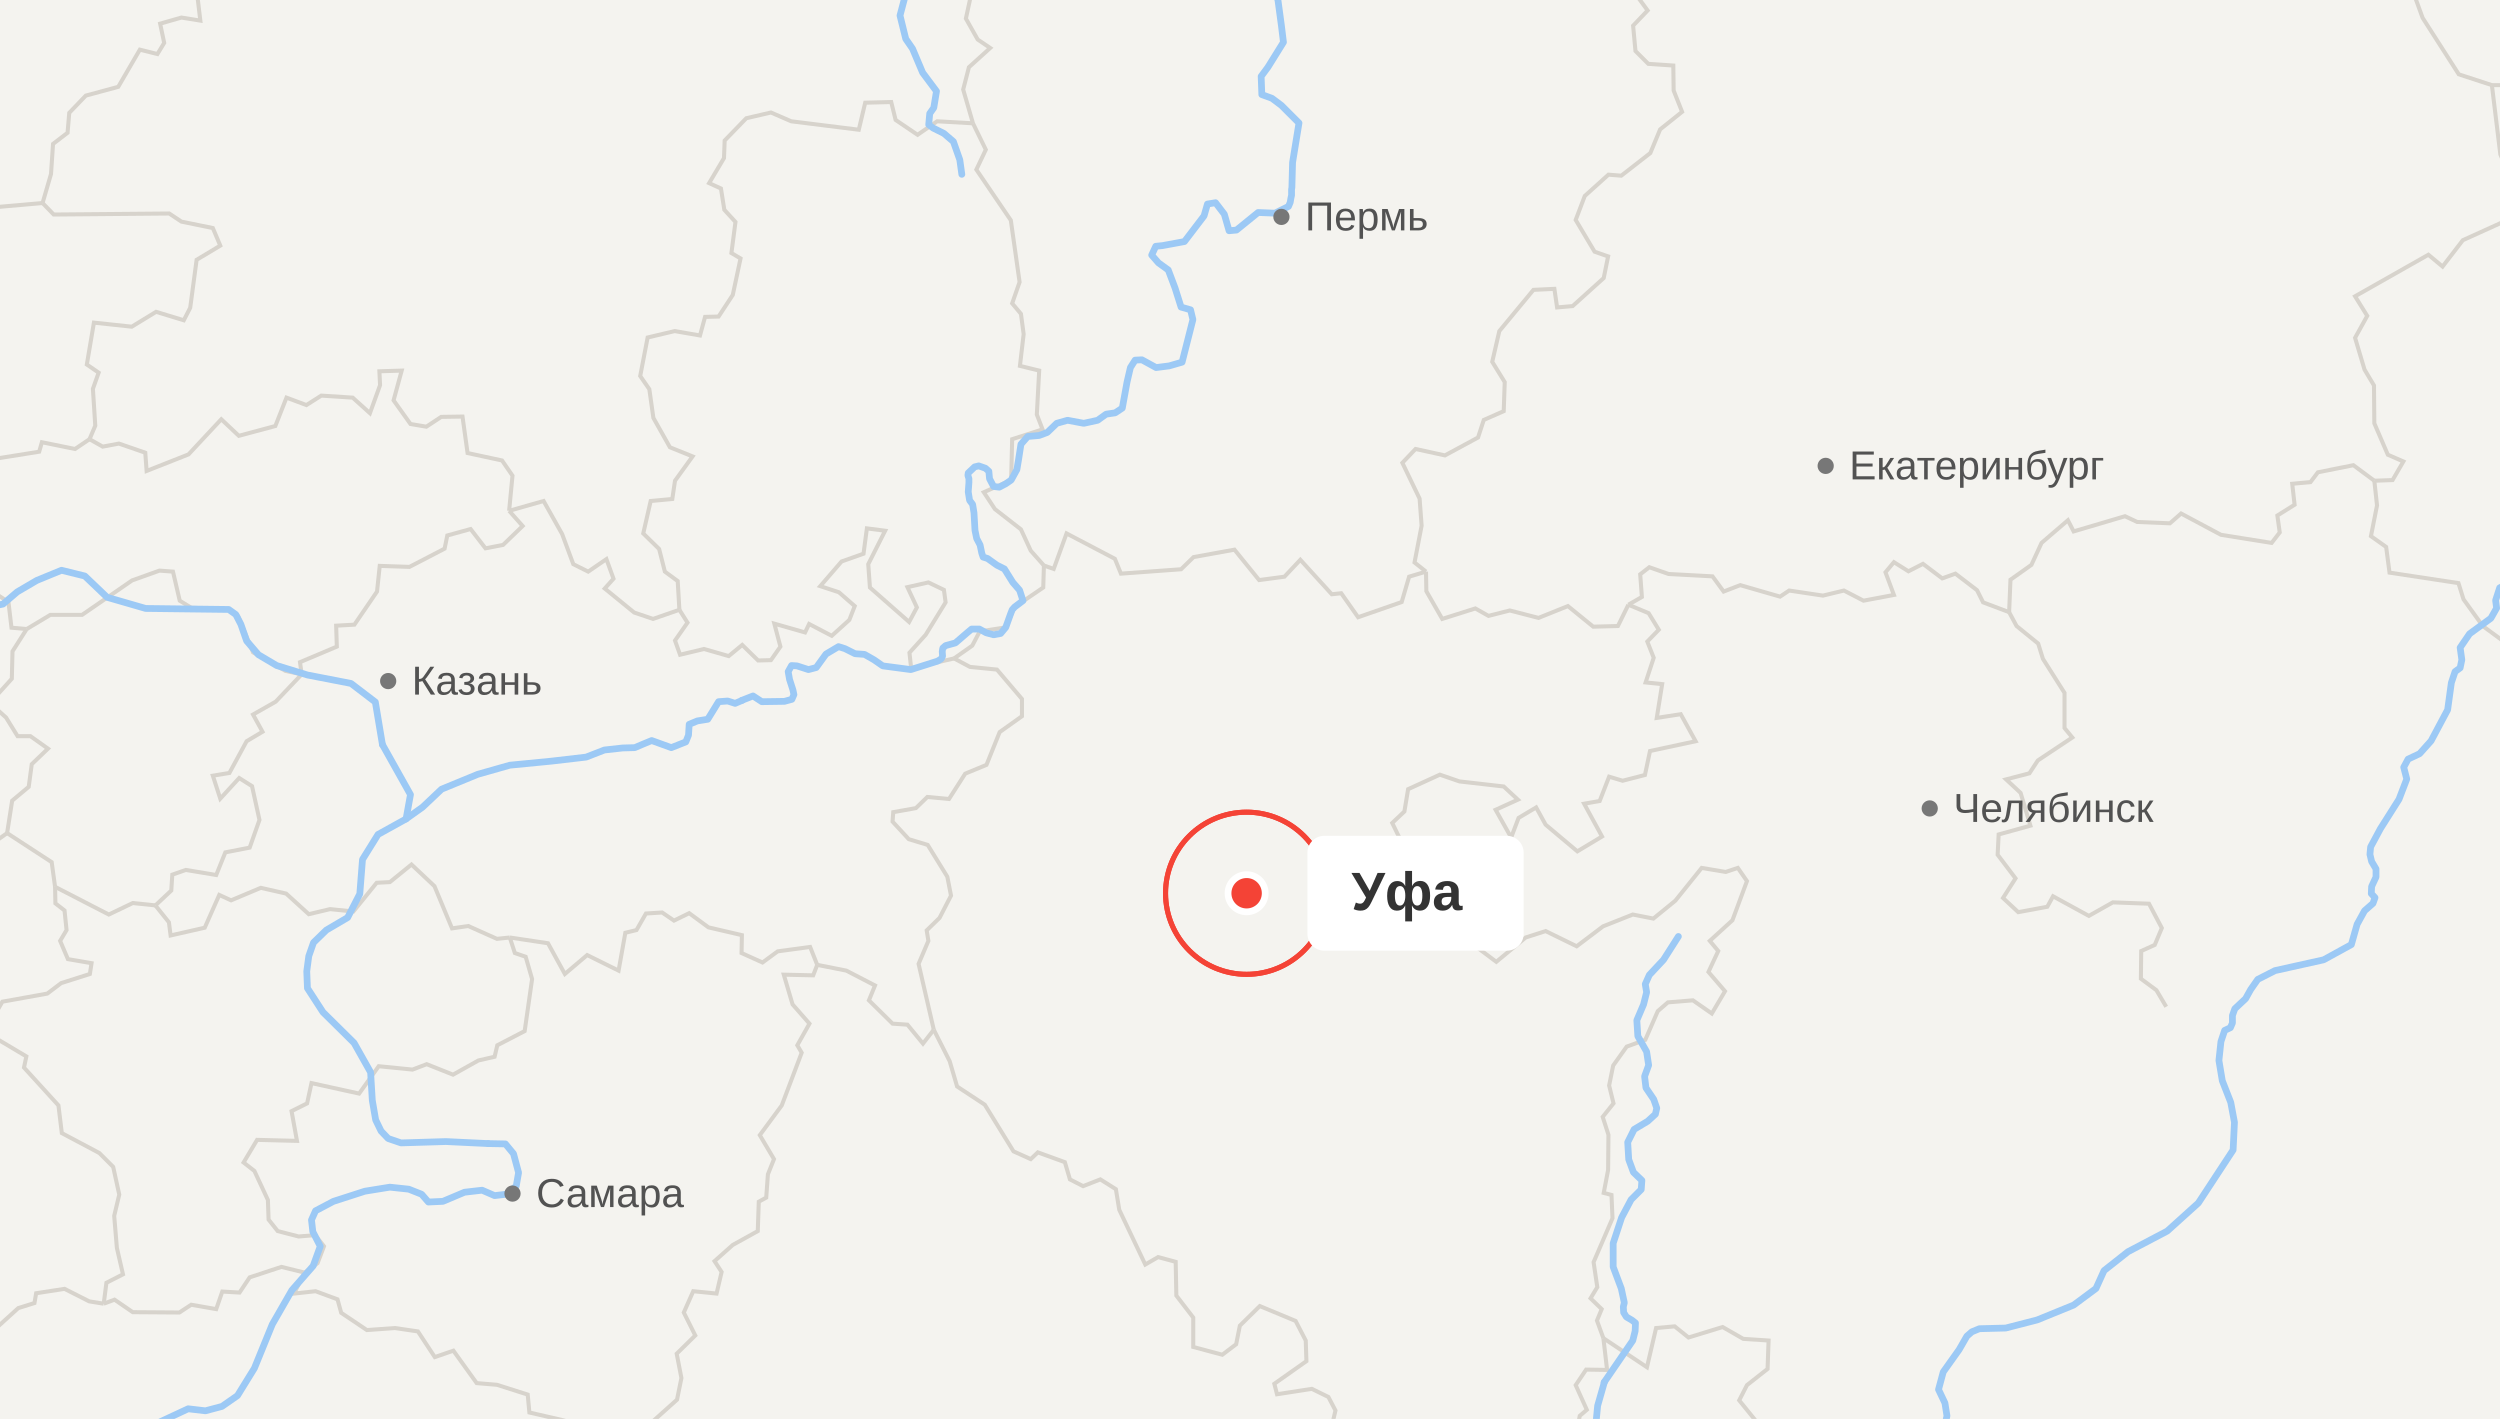
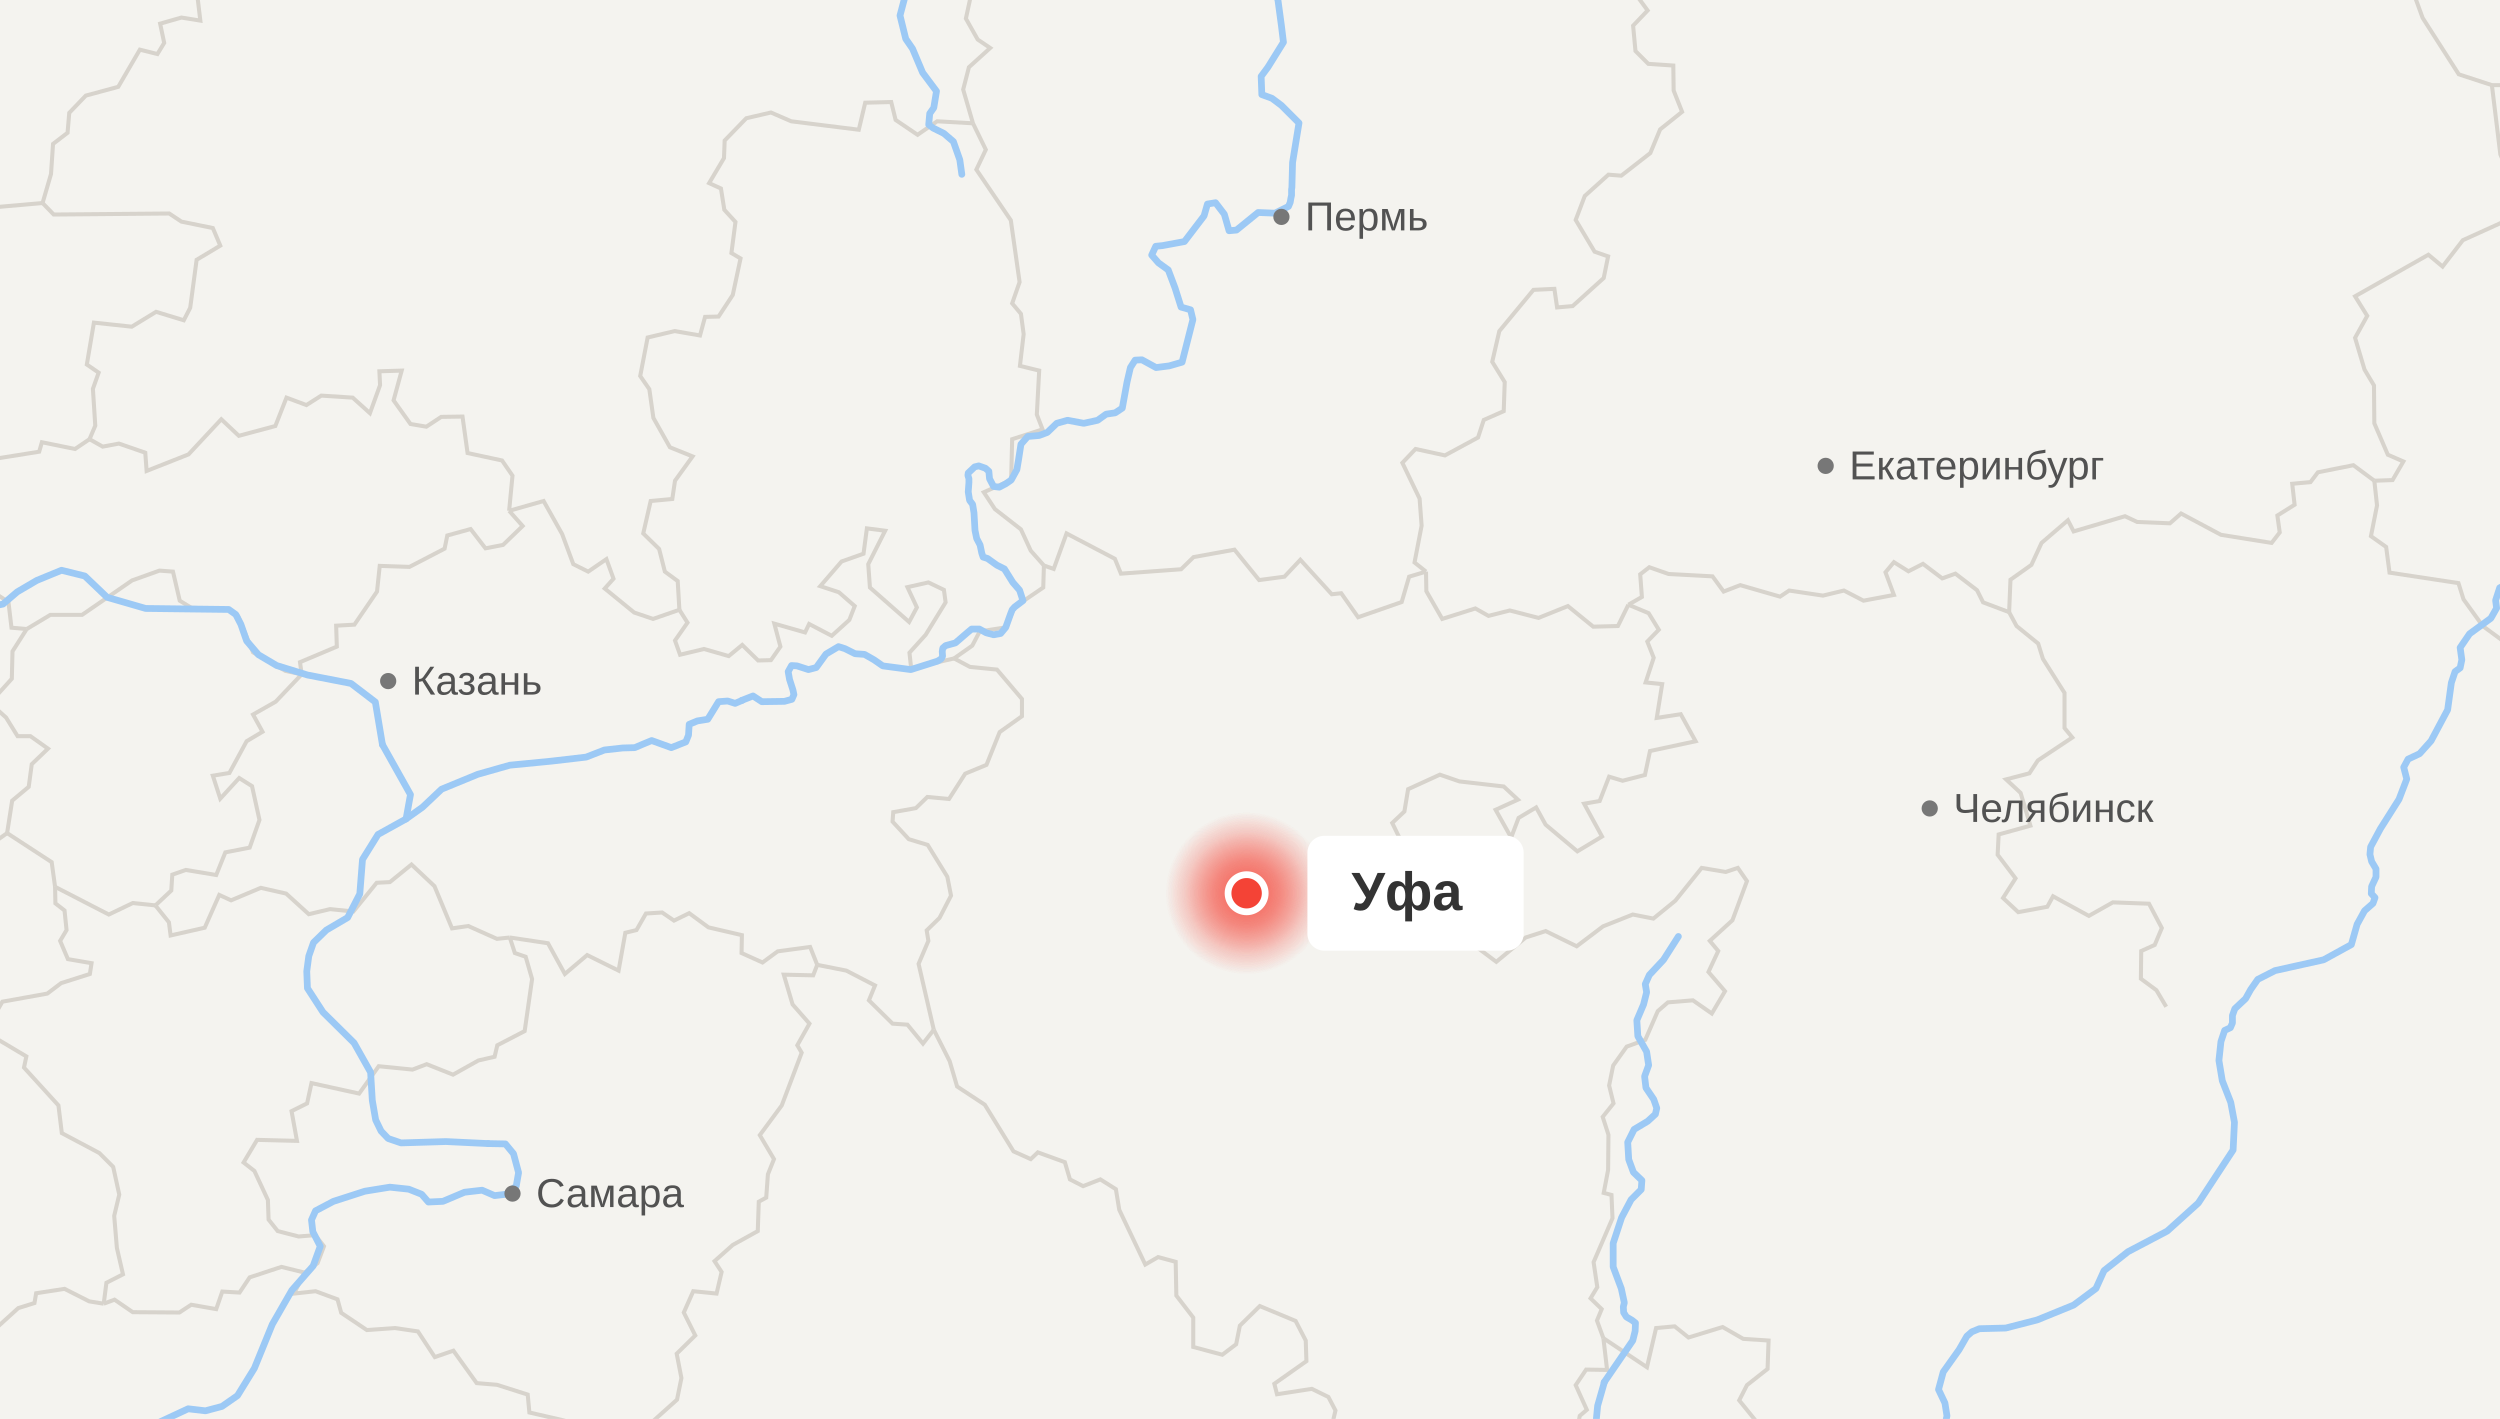
<svg xmlns="http://www.w3.org/2000/svg" viewBox="0 0 740 420" role="img" aria-label="Уфа и соседние города">
  <style>
- .ufa-ripple{fill:none;stroke:#f44336;stroke-width:1.5;transform-box:fill-box;transform-origin:center;animation:ufa-ripple 2.8s ease-out infinite}
+ .ufa-ripple{fill:url(#ufa-pulse-gradient);stroke:none;transform-box:fill-box;transform-origin:center;animation:ufa-ripple 2.8s ease-out infinite}
.ufa-ripple-late{animation-delay:-1.4s}
.ufa-marker-core{animation:ufa-beacon 2.8s ease-in-out infinite}
- @keyframes ufa-ripple{0%{transform:scale(.25);opacity:.55}90%,100%{transform:scale(1.35);opacity:0}}
+ @keyframes ufa-ripple{0%{transform:scale(.3);opacity:.75}90%,100%{transform:scale(1.5);opacity:0}}
@keyframes ufa-beacon{0%,100%{opacity:1}50%{opacity:.55}}
@media(prefers-reduced-motion:reduce){.ufa-ripple,.ufa-marker-core{animation:none}.ufa-ripple{opacity:.2;transform:none}.ufa-ripple-late{transform:scale(.5)}.ufa-marker-core{opacity:1}}
</style>
  <rect width="740" height="420" fill="#f4f3ef" />
  <defs>
+     <radialGradient id="ufa-pulse-gradient">
+       <stop offset="0" stop-color="#f44336" stop-opacity=".6" />
+       <stop offset=".4" stop-color="#f44336" stop-opacity=".38" />
+       <stop offset=".75" stop-color="#f44336" stop-opacity=".13" />
+       <stop offset="1" stop-color="#f44336" stop-opacity="0" />
+     </radialGradient>
    <clipPath id="map-clip">
      <rect width="740" height="420" />
    </clipPath>
  </defs>
  <g clip-path="url(#map-clip)">
    <g fill="none" stroke="#d7d3cc" stroke-width="1.2">
      <path d="M 150.9 277.5 L 152.4 282.1 L 155.6 283.2 L 157.5 289.8 L 155.3 305.2 L 147.2 309.4 L 146.4 312.8 L 141.6 313.9 L 134.1 318.1 L 126.3 315.0 L 122.1 316.6 L 112.1 315.6 L 106.3 323.7 L 92.2 320.6 L 90.9 326.6 L 86.3 328.9 L 87.9 337.7 L 76.1 337.4 L 72.1 344.1 L 75.3 346.6 L 79.3 355.2 L 79.5 361.0 L 82.2 364.4 L 88.4 366.0 L 93.3 365.6 L 95.9 368.9 L 94.0 373.9 L 90.2 376.7" />
      <path d="M 30.7 385.9 L 31.5 379.7 L 36.4 377.2 L 34.6 369.4 L 33.8 359.9 L 35.3 353.6 L 33.5 345.4 L 29.4 341.3 L 18.3 335.4 L 17.3 327.2 L 7.1 316.0 L 7.8 312.7 L -1.6 307.1 L -7.7 307.2" />
      <path d="M 150.7 151.2 L 160.9 148.3 L 166.4 158.1 L 169.7 167.0 L 174.1 169.2 L 179.5 165.5 L 181.6 171.3 L 179.0 174.2 L 187.7 181.3 L 193.3 183.2 L 201.1 180.5" />
      <path d="M 201.1 180.5 L 203.5 184.3 L 199.8 189.6 L 201.3 193.8 L 208.4 192.1 L 215.7 194.2 L 219.7 190.9 L 224.4 195.5 L 228.2 195.4 L 231.0 191.4 L 229.2 184.6 L 238.3 187.2 L 239.5 184.7 L 246.2 188.2 L 251.4 183.5 L 253.0 179.4 L 248.3 175.3 L 242.8 173.5 L 249.1 166.2 L 255.6 163.9 L 256.6 156.4 L 262.0 157.1 L 257.0 167.0 L 257.5 173.9 L 269.1 184.1 L 271.4 179.8 L 268.6 173.8 L 274.8 172.4 L 279.4 174.6 L 279.9 178.3 L 274.0 187.9 L 269.2 193.2 L 269.7 197.8 L 282.4 194.9" />
      <path d="M 46.0 268.0 L 50.7 263.6 L 51.0 258.9 L 55.0 257.5 L 64.0 259.0 L 66.7 252.3 L 73.9 250.9 L 76.8 242.7 L 74.6 232.7 L 70.8 230.3 L 65.2 236.4 L 63.0 229.6 L 67.9 228.8 L 73.0 219.4 L 77.7 216.6 L 74.9 211.5 L 81.6 207.7 L 89.3 199.6" />
      <path d="M 89.3 199.6 L 88.8 196.0 L 99.7 191.4 L 99.5 185.2 L 104.9 184.9 L 111.6 175.1 L 112.4 167.5 L 121.2 167.8 L 131.6 162.4 L 132.4 158.5 L 139.3 156.6 L 143.7 162.3 L 148.9 161.3 L 154.7 155.7 L 150.7 151.2" />
      <path d="M 241.9 285.6 L 239.8 280.3 L 230.2 281.6 L 225.7 284.9 L 219.5 282.1 L 219.6 276.8 L 209.7 274.5 L 204.0 270.3 L 199.5 272.5 L 196.0 270.1 L 191.2 270.4 L 188.4 275.3 L 185.1 276.1 L 183.1 287.3 L 173.8 282.7 L 167.2 288.3 L 162.2 279.2 L 150.9 277.5" />
      <path d="M 150.9 277.5 L 147.1 277.9 L 138.6 274.1 L 133.8 274.8 L 128.6 262.3 L 121.8 255.9 L 115.4 261.1 L 111.5 261.3 L 104.6 269.8 L 97.7 269.1 L 91.4 270.6 L 84.7 264.5 L 77.2 262.8 L 68.4 266.5 L 64.9 264.9 L 60.6 274.6 L 50.5 276.9 L 50.0 273.0 L 46.0 268.0" />
      <path d="M 41.2 -40.6 L 39.1 -25.0 L 46.3 -23.5 L 45.9 -14.5 L 58.1 -3.9 L 59.3 6.1 L 53.7 5.2 L 47.4 7.0 L 48.6 12.7 L 46.6 16.0 L 41.4 14.7 L 35.0 25.7 L 25.4 28.3 L 20.5 33.4 L 20.0 39.3 L 15.7 42.6 L 15.1 51.5 L 12.6 60.1" />
      <path d="M 12.6 60.1 L -6.8 61.8 L -10.9 66.5 L -16.4 68.8 L -19.9 62.6 L -26.1 62.2 L -31.3 59.7 L -42.1 60.0 L -44.7 67.7 L -42.0 72.5 L -47.1 83.7 L -51.3 83.5 L -56.1 87.4 L -62.8 95.5 L -74.2 100.4 L -79.7 100.9 L -84.1 98.7" />
      <path d="M -187.7 27.5 L -177.0 17.0 L -179.6 14.1 L -175.9 6.4 L -165.7 -2.4 L -159.6 -5.3 L -147.6 -7.8 L -144.7 -15.2 L -149.5 -18.3 L -145.8 -28.3 L -141.1 -25.8 L -140.7 -20.0 L -124.6 -20.4 L -123.2 -15.1 L -118.4 -11.2 L -110.0 -13.7 L -105.4 -17.3 L -100.1 -14.4 L -97.3 -18.5 L -92.6 -19.4 L -89.5 -12.4 L -83.6 -17.1 L -75.5 -13.6 L -70.2 -15.2 L -66.3 -11.3 L -59.5 -10.1 L -37.3 -8.0 L -33.6 -12.1 L -23.5 -13.1 L -3.0 -12.2 L 0.1 -18.6 L 6.7 -22.8 L 13.2 -22.9 L 15.0 -42.0 L 28.0 -40.3 L 32.4 -42.0 L 41.2 -40.6" />
      <path d="M -130.7 256.7 L -124.5 261.6 L -107.4 260.9 L -105.3 254.8 L -97.3 252.0 L -88.4 254.9 L -85.5 259.1 L -75.9 260.4 L -76.3 264.3 L -70.6 264.7 L -70.0 269.9 L -60.1 273.2 L -54.0 276.6 L -51.9 273.8 L -46.6 277.5 L -40.1 279.8 L -32.8 278.8 L -35.9 274.4 L -33.6 269.1 L -35.5 265.9 L -32.4 261.1 L -29.3 263.4 L -27.2 256.6 L -21.3 256.0 L -20.8 247.1 L -14.6 239.4 L -10.7 238.6 L -9.6 244.5 L -6.8 249.1 L -1.7 249.3 L 2.1 246.6" />
      <path d="M 2.1 246.6 L 15.3 255.2 L 16.3 262.5" />
      <path d="M -7.7 307.2 L -4.5 305.6 L 0.7 296.5 L 14.0 294.1 L 18.1 291.0 L 26.6 288.3 L 27.1 285.1 L 20.1 283.9 L 17.8 278.5 L 19.7 275.3 L 19.1 269.5 L 16.4 267.4 L 16.3 262.5" />
      <path d="M 16.3 262.5 L 32.2 270.7 L 39.3 267.3 L 46.0 268.0" />
      <path d="M 12.6 60.1 L 15.9 63.5 L 50.1 63.2 L 53.7 65.6 L 63.0 67.5 L 65.2 72.7 L 58.2 76.9 L 56.3 91.1 L 54.4 94.8 L 46.2 92.3 L 39.0 96.7 L 27.8 95.5 L 25.7 107.9 L 29.2 110.3 L 27.5 115.1 L 28.2 126.0 L 26.5 130.0" />
      <path d="M 288.0 36.5 L 291.8 44.3 L 289.0 50.2 L 299.2 65.2 L 301.8 83.5 L 299.6 89.8 L 302.2 92.9 L 303.0 98.9 L 301.9 108.3 L 307.6 109.7 L 306.9 122.7 L 308.6 127.1 L 299.6 130.0 L 299.3 142.1 L 291.2 145.7 L 294.5 150.7 L 302.2 156.7 L 305.1 163.0 L 309.0 167.4" />
      <path d="M 233.0 -83.2 L 238.8 -80.4 L 272.3 -78.1 L 275.9 -80.7 L 281.5 -76.4 L 285.1 -66.8 L 283.3 -54.9 L 280.9 -47.1 L 274.5 -45.1 L 272.1 -33.2 L 266.6 -24.1 L 271.4 -12.2 L 275.0 -9.5 L 291.4 -6.1 L 287.4 -1.4 L 285.9 5.5 L 289.4 11.7 L 293.1 14.2 L 286.8 19.9 L 285.1 26.5 L 288.0 36.5" />
      <path d="M 288.0 36.5 L 277.4 35.9 L 271.6 39.9 L 265.1 35.5 L 263.8 30.2 L 256.1 30.4 L 254.2 38.4 L 234.2 35.9 L 228.2 33.3 L 220.9 35.0 L 214.5 41.6 L 214.3 46.8 L 209.9 54.2 L 213.4 55.8 L 214.4 62.1 L 217.7 65.7 L 216.5 74.9 L 219.2 76.5 L 216.9 87.3 L 212.7 93.7 L 208.7 93.8 L 207.2 99.3 L 199.7 98.0 L 191.7 99.9 L 189.5 111.3 L 192.2 115.2 L 193.4 123.7 L 198.3 132.4 L 205.0 135.1 L 199.8 142.3 L 199.0 147.7 L 192.6 148.3 L 190.4 157.9 L 195.1 162.5 L 196.8 169.2 L 200.6 172.0 L 201.1 180.5" />
      <path d="M 26.5 130.0 L 30.4 132.2 L 35.2 131.3 L 43.0 134.0 L 43.4 139.4 L 55.8 134.5 L 65.5 124.1 L 70.7 129.0 L 81.5 126.1 L 84.8 117.7 L 90.7 119.9 L 95.1 117.1 L 104.4 117.7 L 109.5 122.3 L 112.5 114.0 L 112.3 109.9 L 118.9 109.7 L 116.5 118.5 L 121.5 125.5 L 126.2 126.3 L 130.6 123.4 L 136.9 123.3 L 138.4 134.1 L 148.6 136.3 L 151.7 140.8 L 150.7 151.2" />
      <path d="M 7.9 186.2 L 14.9 182.0 L 24.3 182.0 L 39.1 171.8 L 47.2 168.9 L 51.2 169.2 L 53.2 177.8 L 56.6 179.9 L 67.7 180.4 L 70.5 182.4 L 74.9 193.1 L 84.5 198.6 L 89.3 199.6" />
      <path d="M 26.5 130.0 L 22.2 132.9 L 12.4 130.9 L 11.6 133.7 L -1.5 135.8 L -5.2 150.8 L -12.9 153.2 L -12.5 161.2 L -7.8 163.4 L -1.9 162.9 L -2.0 169.5 L -4.7 173.5 L 2.5 178.2 L 3.4 185.8 L 7.9 186.2" />
      <path d="M 7.9 186.2 L 3.7 192.8 L 3.5 200.9 L -3.0 208.1 L 1.8 212.4 L 5.2 217.9 L 9.0 217.9 L 14.2 221.6 L 9.4 226.2 L 8.5 232.9 L 3.6 237.0 L 2.1 246.6" />
      <path d="M 499.0 -206.1 L 505.1 -202.0 L 509.8 -203.1 L 517.4 -199.5 L 517.5 -188.4 L 520.1 -186.5 L 533.9 -188.4 L 546.1 -185.3 L 561.1 -183.8 L 588.3 -166.0 L 589.5 -164.0 L 607.5 -157.0 L 614.9 -150.3 L 623.8 -135.6 L 620.1 -125.7 L 624.6 -110.5 L 632.4 -98.1 L 637.1 -87.2 L 636.3 -83.2 L 645.2 -77.5 L 650.8 -77.3 L 654.7 -66.8 L 658.4 -52.7 L 659.5 -31.6 L 665.3 -26.8 L 670.5 -25.8 L 678.0 -27.2 L 703.1 -22.3 L 709.8 -14.7 L 717.1 5.3 L 727.8 22.0 L 737.6 25.2" />
      <path d="M 422.1 169.2 L 418.7 166.5 L 420.8 155.6 L 420.2 147.6 L 415.1 137.0 L 419.0 132.9 L 427.7 134.8 L 437.5 129.5 L 439.2 124.3 L 445.1 121.7 L 445.4 113.1 L 441.7 107.1 L 443.8 98.0 L 453.9 85.8 L 460.1 85.5 L 460.9 91.0 L 465.5 90.6 L 474.7 82.3 L 476.0 75.9 L 472.0 74.5 L 466.4 65.1 L 469.1 58.0 L 476.1 51.7 L 479.9 52.0 L 488.5 45.3 L 491.4 38.3 L 497.9 33.1 L 495.4 26.8 L 495.3 19.4 L 487.9 18.9 L 484.1 15.1 L 483.4 7.6 L 487.7 3.1 L 484.4 -1.4 L 487.5 -9.7 L 481.1 -15.2 L 468.8 -19.4 L 462.8 -29.1 L 455.5 -31.0 L 458.9 -36.6 L 460.7 -46.9 L 465.5 -47.6 L 469.0 -57.2 L 473.8 -57.5 L 475.4 -61.7 L 480.6 -61.9 L 479.6 -67.1 L 488.0 -85.7 L 487.2 -92.2 L 489.9 -99.5 L 495.3 -105.9 L 498.3 -122.2 L 497.9 -132.3 L 494.8 -133.5 L 494.3 -145.5 L 490.7 -151.1 L 492.7 -162.1 L 496.0 -164.9 L 496.9 -171.2 L 493.9 -183.7" />
      <path d="M 282.4 194.9 L 287.8 191.1 L 290.0 186.9 L 297.7 185.7 L 300.3 179.7 L 308.8 173.9 L 309.0 167.4" />
      <path d="M 309.0 167.4 L 311.9 168.4 L 315.7 157.9 L 330.0 165.4 L 331.8 169.8 L 349.6 168.5 L 353.3 164.9 L 365.4 162.7 L 372.7 171.7 L 380.2 170.7 L 384.9 165.7 L 394.2 175.9 L 397.0 175.6 L 402.0 182.7 L 414.9 178.2 L 417.1 170.7 L 422.1 169.2" />
      <path d="M 422.1 169.2 L 422.2 175.0 L 426.9 183.2 L 436.7 180.1 L 440.6 182.3 L 446.9 180.7 L 455.4 182.9 L 464.1 179.4 L 471.6 185.5 L 478.9 185.3 L 482.0 179.0" />
      <path d="M 276.4 304.8 L 271.9 285.3 L 274.8 278.5 L 274.3 275.4 L 278.1 271.7 L 281.5 265.1 L 280.4 259.5 L 274.6 250.1 L 269.0 248.4 L 264.2 243.2 L 264.4 240.4 L 271.1 239.2 L 274.5 235.9 L 280.9 236.5 L 285.7 229.0 L 292.0 226.4 L 295.9 216.7 L 302.5 212.0 L 302.5 206.9 L 295.1 198.2 L 287.1 197.4 L 282.4 194.9" />
      <path d="M 641.2 298.0 L 638.3 293.1 L 633.7 289.7 L 633.8 281.5 L 637.8 279.7 L 639.9 274.7 L 636.1 267.5 L 625.4 267.1 L 618.3 271.1 L 607.7 265.3 L 606.0 268.4 L 597.4 270.0 L 592.9 265.8 L 596.6 260.0 L 591.3 253.0 L 591.6 247.0 L 601.0 244.4 L 598.1 234.7 L 593.8 230.7 L 600.7 228.9 L 603.2 225.1 L 613.4 218.3 L 611.1 215.5 L 611.1 205.1 L 604.7 195.0 L 603.3 190.5 L 596.9 185.3 L 594.7 181.2" />
      <path d="M 737.6 25.2 L 749.3 25.2 L 754.1 26.9 L 767.4 21.6 L 769.1 18.3 L 768.6 4.6 L 775.2 1.8 L 779.6 4.9 L 786.8 -1.3 L 797.9 -6.1 L 804.5 -14.0 L 821.2 -15.9 L 827.3 -18.7 L 834.1 -36.5 L 845.2 -41.2 L 861.9 -52.1 L 853.9 -59.5 L 855.9 -63.0 L 862.3 -66.0 L 869.5 -66.0 L 873.8 -60.3 L 893.7 -60.0 L 897.2 -55.9 L 902.7 -54.4 L 917.5 -57.5 L 925.6 -54.8 L 932.2 -60.3 L 936.0 -53.2 L 953.8 -43.0 L 957.6 -38.0 L 962.0 -37.5 L 975.1 -22.5 L 978.2 -20.0 L 978.8 -14.2 L 986.3 -7.0 L 993.9 -10.4 L 998.1 -6.5 L 997.8 -0.0 L 1002.5 3.5 L 1000.2 9.0 L 1015.4 12.0 L 1022.0 9.6 L 1027.0 12.5 L 1036.0 13.1 L 1039.7 17.1 L 1063.5 16.5 L 1069.3 19.9 L 1072.3 18.4 L 1078.9 22.9" />
      <path d="M 842.6 229.5 L 835.9 223.9 L 832.0 225.3 L 825.7 216.0 L 820.4 213.6 L 821.0 207.4 L 810.7 209.5 L 807.5 206.1 L 798.9 206.7 L 793.5 205.3 L 788.1 195.5 L 776.6 189.9 L 769.7 191.3 L 768.1 186.5 L 757.1 192.3 L 751.0 185.7 L 746.9 185.1 L 741.0 189.8 L 734.9 185.3 L 729.2 177.4 L 727.7 172.6 L 707.3 169.5 L 706.3 161.9 L 701.8 158.7 L 703.6 149.6 L 702.8 142.3" />
      <path d="M 702.8 142.3 L 708.2 142.1 L 711.4 136.6 L 706.8 134.6 L 702.8 125.3 L 702.7 114.1 L 699.9 109.4 L 697.1 100.0 L 700.7 93.5 L 697.1 87.7 L 718.8 75.4 L 723.0 78.9 L 729.0 71.1 L 747.3 62.8 L 740.1 45.7 L 737.6 25.2" />
      <path d="M -108.1 397.7 L -103.9 394.4 L -97.9 398.3 L -91.3 396.4 L -83.4 396.0 L -72.4 400.7 L -61.2 402.5 L -58.4 397.0 L -54.1 396.1 L -55.5 391.2 L -41.7 396.0 L -40.3 399.1 L -34.3 399.2 L -31.8 396.8 L -27.2 398.3 L -21.0 397.9 L -17.5 393.4 L -13.2 391.3 L -10.5 394.0 L -0.7 397.5 L -1.1 393.1 L 5.4 387.2 L 10.2 385.7 L 10.7 382.8 L 19.1 381.5 L 26.4 385.2 L 30.7 385.9" />
      <path d="M 276.4 304.8 L 281.1 314.1 L 283.3 321.6 L 291.5 327.0 L 300.0 340.8 L 305.1 343.1 L 307.2 341.1 L 315.2 344.0 L 316.7 349.1 L 320.6 351.1 L 325.7 349.1 L 330.3 352.0 L 331.3 358.1 L 339.0 374.3 L 342.8 372.1 L 348.0 373.5 L 348.2 383.5 L 353.2 390.0 L 353.2 398.7 L 361.8 401.0 L 365.9 397.9 L 367.0 392.4 L 372.9 386.6 L 383.5 391.0 L 386.5 396.8 L 386.7 402.9 L 377.2 409.6 L 378.0 412.7 L 388.3 411.1 L 393.2 413.5 L 395.3 417.5 L 392.5 429.4 L 397.7 432.4 L 396.4 435.3 L 398.9 442.3 L 402.9 440.6 L 402.4 436.5 L 407.0 434.9 L 408.3 438.7 L 414.6 443.3 L 420.9 439.8 L 423.0 435.0 L 430.0 433.2 L 431.1 427.5 L 436.0 429.5 L 439.6 428.5 L 443.3 431.7 L 447.4 431.3 L 452.7 434.4 L 462.3 433.1 L 465.3 431.4 L 467.6 419.1 L 469.7 417.3 L 466.4 410.0 L 469.5 405.4 L 475.7 405.5 L 474.6 396.1" />
      <path d="M 177.4 434.9 L 200.4 414.3 L 201.7 407.9 L 200.3 400.7 L 205.8 395.3 L 202.4 388.5 L 205.2 382.2 L 212.1 382.9 L 213.6 376.5 L 211.5 373.3 L 216.9 368.5 L 224.3 364.4 L 224.6 355.7 L 226.8 354.5 L 227.3 347.6 L 229.1 343.1 L 224.9 336.0 L 231.4 327.2 L 237.3 311.6 L 236.0 309.4 L 239.6 303.0 L 234.6 297.3 L 232.0 288.5 L 240.7 288.7 L 241.9 285.6" />
      <path d="M 241.9 285.6 L 250.5 287.3 L 259.0 291.7 L 257.2 296.1 L 264.2 303.0 L 268.6 303.3 L 273.2 308.9 L 276.4 304.8" />
      <path d="M 482.0 179.0 L 486.0 176.7 L 485.5 170.0 L 488.2 167.9 L 493.9 169.9 L 506.9 170.6 L 510.2 175.1 L 515.1 173.2 L 526.9 176.6 L 529.6 174.8 L 539.6 176.3 L 545.8 174.8 L 551.6 177.8 L 560.6 176.1 L 558.1 169.4 L 560.6 166.4 L 564.9 169.1 L 569.2 166.9 L 574.9 171.2 L 578.8 169.8 L 585.2 174.7 L 587.0 178.3 L 594.7 181.2" />
      <path d="M 520.4 421.4 L 514.8 414.5 L 517.1 410.0 L 523.2 405.2 L 523.5 396.8 L 516.0 396.3 L 509.9 392.8 L 499.8 395.9 L 495.7 392.6 L 490.2 393.1 L 487.5 404.7 L 474.6 396.1" />
      <path d="M 474.6 396.1 L 472.7 390.9 L 474.1 387.5 L 470.8 384.3 L 472.8 381.0 L 471.7 373.6 L 477.3 360.6 L 477.0 353.7 L 474.7 353.1 L 476.0 346.3 L 476.1 335.9 L 474.4 330.6 L 477.6 326.6 L 476.3 321.3 L 477.5 315.4 L 481.5 309.8 L 487.0 307.8 L 490.7 299.3 L 493.7 296.7 L 501.1 296.1 L 506.7 300.0 L 510.6 293.4 L 505.7 287.7 L 508.6 281.5 L 506.1 278.5 L 512.8 272.4 L 517.1 260.8 L 514.4 256.9 L 510.8 258.1 L 503.7 256.9 L 495.9 266.6 L 489.4 271.9 L 483.3 270.7 L 474.5 274.2 L 466.7 280.1 L 457.5 275.6 L 451.6 277.5 L 442.9 284.7 L 434.5 278.4 L 434.4 273.6 L 429.0 270.9 L 425.4 266.7 L 421.3 265.6 L 413.1 259.7 L 416.0 251.6 L 412.1 243.6 L 415.7 240.2 L 416.8 233.6 L 426.2 229.3 L 432.0 231.3 L 445.1 232.8 L 449.3 236.7 L 442.7 239.7 L 447.3 247.9 L 449.5 242.1 L 454.7 239.0 L 457.5 244.1 L 466.9 252.0 L 474.2 247.6 L 468.9 237.9 L 473.5 237.1 L 476.3 229.9 L 480.3 231.1 L 486.9 229.4 L 488.4 222.3 L 501.9 219.4 L 497.5 211.4 L 490.4 212.5 L 492.0 202.5 L 487.1 202.0 L 489.5 194.7 L 487.6 189.9 L 491.0 186.4 L 488.0 181.5 L 482.0 179.0" />
      <path d="M 594.7 181.2 L 595.1 171.6 L 601.3 167.2 L 604.3 160.7 L 612.1 154.0 L 613.8 157.3 L 629.0 152.8 L 632.6 154.5 L 642.3 154.9 L 645.6 152.0 L 657.4 158.3 L 672.4 160.7 L 674.8 157.6 L 674.1 152.6 L 679.2 149.4 L 678.5 143.2 L 683.9 142.7 L 686.1 139.8 L 696.6 137.7 L 702.8 142.3" />
      <path d="M 30.7 385.9 L 33.9 384.7 L 39.3 388.4 L 53.1 388.5 L 56.6 386.2 L 64.0 387.5 L 65.8 382.3 L 70.9 382.6 L 73.9 378.1 L 83.3 375.0 L 90.2 376.7" />
      <path d="M 90.2 376.7 L 87.0 382.9 L 93.4 382.2 L 99.9 384.6 L 101.0 388.6 L 108.6 393.7 L 116.9 393.1 L 123.7 394.1 L 128.7 401.7 L 134.2 399.8 L 141.1 409.4 L 147.1 409.9 L 156.2 412.8 L 156.7 418.1 L 167.1 420.5 L 175.1 424.7 L 174.5 428.7 L 177.4 434.9" />
    </g>
    <g fill="none" stroke="#9cc9f5" stroke-width="2" stroke-linejoin="round" stroke-linecap="round">
      <path d="M 219.7 207.3 L 217.6 208.2 L 215.4 207.5 L 212.7 207.7 L 209.5 212.9 L 206.4 213.4 L 204.0 214.4 L 203.8 217.6 L 203.0 219.6 L 198.7 221.3 L 192.9 219.2 L 190.0 220.4 L 187.9 221.3 L 184.3 221.4 L 178.9 222.0 L 173.5 224.1 L 163.2 225.3 L 150.9 226.5 L 141.4 229.2 L 130.7 233.6 L 125.1 238.9 L 120.2 242.4" />
      <path d="M 284.7 51.6 L 284.1 47.3 L 282.2 41.9 L 279.4 39.5 L 276.2 37.9 L 274.9 36.9 L 275.2 33.6 L 276.4 31.9 L 277.2 27.0 L 273.1 21.5 L 270.1 14.4 L 268.1 11.5 L 266.4 4.6 L 267.8 -0.7 L 267.1 -6.6 L 264.5 -8.4 L 261.3 -11.8 L 259.1 -13.8 L 257.7 -18.6 L 255.7 -22.5 L 254.0 -26.6 L 252.1 -32.7 L 247.5 -38.6 L 244.7 -40.3 L 244.5 -45.2 L 245.6 -47.2 L 247.4 -48.8 L 250.4 -48.1 L 251.7 -50.4 L 254.0 -53.1 L 256.0 -59.7 L 258.1 -63.8 L 260.3 -64.9 L 263.7 -66.0 L 267.2 -67.8 L 270.9 -70.3 L 273.8 -70.5 L 275.7 -71.8 L 277.2 -75.2 L 278.5 -76.2 L 281.0 -76.1 L 286.1 -79.2 L 289.5 -81.0 L 292.2 -84.4 L 294.0 -86.6 L 295.5 -88.7 L 297.4 -89.7 L 299.9 -89.6 L 301.7 -91.1 L 305.9 -91.4 L 307.6 -89.7 L 310.5 -85.6 L 315.3 -83.0 L 327.4 -83.4 L 334.3 -82.1 L 338.4 -80.6 L 342.2 -81.8 L 346.3 -83.8 L 354.1 -87.9 L 357.6 -95.1 L 359.5 -99.9 L 365.3 -100.9 L 369.2 -98.0 L 374.1 -95.6 L 375.1 -93.5 L 375.0 -93.0 L 376.1 -89.5 L 375.8 -86.3 L 375.6 -82.6 L 375.6 -80.7 L 376.2 -77.3 L 378.7 -77.5 L 380.2 -76.3 L 380.4 -74.0 L 381.1 -70.3 L 380.9 -66.8 L 381.5 -63.0 L 382.6 -62.0 L 383.5 -61.5 L 384.2 -61.1 L 386.1 -58.8 L 387.4 -56.6 L 390.3 -54.0 L 391.9 -50.9 L 393.1 -45.9 L 394.5 -41.5 L 395.3 -37.3 L 395.4 -29.9 L 395.1 -25.7 L 392.7 -23.1 L 391.3 -22.0 L 385.8 -20.1 L 382.6 -18.4 L 378.9 -16.5 L 377.7 -13.0 L 376.6 -6.5 L 378.3 0.2 L 379.3 7.6 L 379.9 12.5 L 375.3 19.9 L 373.3 22.6 L 373.5 28.0 L 376.5 29.1 L 379.3 31.2 L 384.5 36.4 L 382.6 48.1 L 382.4 55.5 L 382.3 56.1 L 382.3 57.8 L 382.1 58.7 L 381.9 59.9 L 381.4 61.1 L 377.4 63.1 L 372.4 62.9 L 366.0 68.1 L 363.8 68.3 L 362.4 63.4 L 359.8 60.0 L 357.4 60.4 L 356.4 63.9 L 350.6 71.5 L 344.1 72.7 L 342.1 72.9 L 340.9 75.5 L 342.9 77.8 L 345.8 79.9 L 347.8 85.2 L 349.6 90.9 L 352.4 91.7 L 353.1 94.6 L 349.9 107.2 L 346.1 108.3 L 342.2 108.8 L 338.0 106.5 L 336.0 106.6 L 334.6 108.8 L 333.6 113.1 L 332.2 120.8 L 330.1 122.2 L 327.4 122.6 L 324.9 124.4 L 320.8 125.3 L 316.0 124.4 L 312.8 125.3 L 310.0 128.0 L 307.6 128.9 L 304.2 129.2 L 302.2 131.5 L 301.5 136.0 L 301.0 139.0 L 299.3 142.1 L 297.7 143.2 L 295.8 144.2 L 294.1 144.0 L 292.9 141.7 L 292.7 139.5 L 291.7 138.6 L 289.7 137.9 L 288.5 138.2 L 286.6 140.0 L 286.5 140.7 L 286.8 141.7 L 286.8 142.8 L 286.6 145.6 L 287.0 148.1 L 287.6 148.9 L 287.9 149.3 L 288.3 151.8 L 288.6 157.0 L 289.1 159.4 L 290.1 161.3 L 290.6 163.7 L 291.0 164.9 L 292.3 165.3 L 295.1 167.3 L 297.3 168.4 L 299.8 172.4 L 301.8 174.7 L 302.8 177.8 L 300.3 179.7 L 299.6 180.5 L 299.1 181.8 L 297.7 185.7 L 296.2 187.5 L 294.1 187.9 L 291.9 187.3 L 289.9 186.2 L 287.6 186.2 L 286.4 187.2 L 283.5 189.7 L 282.8 190.3 L 279.9 191.1 L 279.1 191.8 L 279.0 192.2 L 278.9 192.9 L 279.0 194.2 L 278.9 194.4 L 278.8 194.7 L 278.5 195.1 L 277.5 195.7 L 269.6 198.2 L 261.3 197.1 L 258.7 195.3 L 255.9 193.7 L 253.1 193.5 L 250.1 192.0 L 248.2 191.4 L 244.5 193.6 L 241.6 197.6 L 239.3 198.2 L 235.9 197.1 L 234.3 197.0 L 233.3 198.8 L 233.7 201.1 L 234.7 204.2 L 235.0 205.6 L 234.4 207.0 L 232.2 207.6 L 225.5 207.7 L 222.9 206.0 L 219.6 207.3" />
      <path d="M 474.9 409.1 L 472.9 416.1 L 472.4 421.3 L 472.6 427.2 L 471.4 431.7 L 467.3 436.7" />
      <path d="M 113.2 220.4 L 121.5 235.2 L 120.2 242.4 L 111.9 247.0 L 107.3 254.4 L 106.5 264.6 L 102.9 271.6 L 96.6 275.3 L 92.8 279.0 L 91.4 283.0 L 90.8 287.5 L 91.0 292.5 L 95.6 299.6 L 104.8 308.7 L 109.7 317.4 L 110.2 325.7 L 111.2 331.5 L 112.8 334.8 L 114.9 337.0 L 118.7 338.3 L 132.0 337.9 L 144.5 338.5" />
      <path d="M 551.7 438.2 L 555.5 447.8 L 568.4 450.5 L 574.1 449.8 L 576.8 446.6 L 577.4 440.0 L 575.9 429.8 L 575.5 422.8 L 576.3 419.1 L 575.7 415.3 L 573.8 411.3 L 575.2 406.1 L 579.9 399.5 L 582.2 395.5 L 583.7 394.2 L 585.9 393.3 L 593.7 393.1 L 603.0 390.7 L 613.8 386.3 L 620.4 381.4 L 622.8 376.1 L 629.9 370.5 L 641.5 364.4 L 650.7 356.1 L 661.0 340.4 L 661.4 332.2 L 660.3 326.3 L 657.8 319.9 L 656.8 313.9 L 657.4 308.3 L 658.5 305.0 L 660.2 304.2 L 660.8 302.8 L 660.8 300.6 L 661.5 298.6 L 664.7 295.6 L 666.2 292.9 L 668.3 289.9 L 673.4 287.3 L 687.8 284.1 L 696.0 279.6 L 697.7 273.6 L 699.9 269.6 L 702.4 267.4 L 703.0 265.7 L 701.9 264.5 L 702.0 262.4 L 703.3 259.6 L 703.3 257.2 L 702.0 255.0 L 701.5 252.9 L 701.7 250.7 L 704.6 245.3 L 710.1 236.6 L 712.4 230.6 L 711.5 227.1 L 712.8 224.7 L 716.2 223.1 L 719.6 219.3 L 724.5 210.1 L 725.6 202.1 L 726.7 198.8 L 728.2 197.7 L 728.7 195.3 L 728.2 191.7 L 731.0 187.6 L 737.3 183.0 L 739.0 180.0 L 738.7 177.7 L 739.9 174.0 L 746.8 170.5 L 749.5 167.2 L 749.6 165.9 L 750.3 163.4 L 752.5 159.9 L 752.9 156.9 L 751.5 154.2 L 752.2 150.7 L 754.9 146.2 L 756.1 142.4 L 756.0 139.1 L 757.2 137.2 L 759.7 136.4 L 760.8 135.1 L 760.4 133.1 L 761.4 130.3 L 763.6 126.8 L 767.0 123.5 L 774.6 118.0 L 775.5 116.3 L 775.6 114.7 L 774.9 113.2 L 775.3 111.8 L 776.7 110.4 L 777.2 109.3 L 778.6 107.9 L 779.8 106.7 L 780.7 104.4 L 780.0 100.8 L 780.6 98.8 L 782.5 98.4 L 782.9 96.6 L 781.8 93.4 L 780.4 91.5 L 780.6 89.5 L 781.3 88.0 L 782.5 85.4 L 782.7 81.7 L 784.7 78.5 L 788.6 75.6 L 796.8 73.5 L 809.2 72.1 L 816.0 70.6 L 817.0 68.8 L 817.1 66.8 L 816.1 64.5 L 817.3 61.0 L 822.1 54.0" />
      <path d="M 496.8 277.2 L 492.4 284.1 L 488.2 288.6 L 487.0 291.3 L 487.4 293.7 L 486.5 297.3 L 484.5 302.0 L 484.8 306.7 L 487.4 311.3 L 488.0 315.3 L 486.8 318.6 L 487.2 322.0 L 489.5 325.4 L 490.4 328.0 L 490.0 329.8 L 487.7 331.9 L 483.7 334.3 L 481.8 338.1 L 482.1 343.2 L 483.5 347.0 L 486.0 349.4 L 485.8 352.1 L 482.8 355.1 L 480.0 360.4 L 477.5 368.0 L 477.5 375.0 L 479.9 381.4 L 480.8 385.6 L 480.5 386.8 L 480.6 388.5 L 481.4 389.8 L 483.1 390.8 L 484.1 391.6 L 484.0 394.0 L 483.3 396.8 L 474.8 409.2" />
      <path d="M 144.5 338.5 L 149.6 338.6 L 152.0 341.5 L 153.5 347.1 L 152.8 351.1 L 149.8 353.5 L 146.4 353.9 L 142.7 352.3 L 137.5 352.9 L 131.1 355.6 L 126.8 355.8 L 124.8 353.5 L 121.0 352.0 L 115.4 351.4 L 108.0 352.6 L 98.7 355.6 L 93.4 358.4 L 92.2 361.1 L 92.6 364.6 L 94.8 368.9 L 92.7 374.7 L 86.4 381.9 L 80.6 392.0 L 75.3 405.0 L 70.3 413.1 L 65.7 416.3 L 60.8 417.6 L 55.7 417.0 L 47.1 421.0 L 41.2 424.5 L 35.9 429.3 L 31.2 432.5 L 28.7 433.8" />
      <path d="M -95.0 148.0 L -86.7 159.0 L -80.0 164.7 L -72.3 168.8 L -67.8 172.6 L -66.7 176.3 L -64.5 178.4 L -61.1 178.8 L -57.3 180.7 L -53.1 184.1 L -45.3 184.3 L -34.0 181.3 L -26.6 180.9 L -23.2 183.1 L -20.6 183.0 L -18.9 180.6 L -16.3 179.6 L -12.8 180.0 L -9.7 179.2 L -7.2 177.1 L -4.7 177.2 L -2.4 179.5 L 0.9 178.8 L 5.1 175.2 L 10.9 171.8 L 18.2 168.8 L 25.1 170.5 L 31.7 176.8 L 43.1 180.1 L 67.7 180.4 L 69.8 181.9 L 71.3 184.8 L 73.0 189.7 L 76.5 193.8 L 81.9 197.0 L 91.0 199.8 L 103.9 202.3 L 111.1 207.8 L 113.2 220.4" />
    </g>
    <circle cx="114.9" cy="201.6" r="2.4" fill="#777777" />
    <text x="121.9" y="205.6" font-family="Arial,sans-serif" font-size="12" fill="#525252">Казань</text>
    <circle cx="151.7" cy="353.3" r="2.4" fill="#777777" />
    <text x="158.7" y="357.3" font-family="Arial,sans-serif" font-size="12" fill="#525252">Самара</text>
    <circle cx="379.3" cy="64.2" r="2.4" fill="#777777" />
    <text x="386.3" y="68.2" font-family="Arial,sans-serif" font-size="12" fill="#525252">Пермь</text>
    <circle cx="540.4" cy="137.9" r="2.4" fill="#777777" />
    <text x="547.4" y="141.9" font-family="Arial,sans-serif" font-size="12" fill="#525252">Екатеринбург</text>
    <circle cx="571.2" cy="239.3" r="2.4" fill="#777777" />
    <text x="578.2" y="243.3" font-family="Arial,sans-serif" font-size="12" fill="#525252">Челябинск</text>
    <circle class="ufa-ripple" cx="369.0" cy="264.4" r="24" />
    <circle class="ufa-ripple ufa-ripple-late" cx="369.0" cy="264.4" r="24" />
    <circle class="ufa-marker-core" cx="369.0" cy="264.4" r="5.5" fill="#f44336" stroke="#ffffff" stroke-width="2" />
    <rect x="387.0" y="247.4" width="64" height="34" rx="5" fill="#ffffff" />
    <text x="400.0" y="269.4" font-family="Arial,sans-serif" font-size="16" font-weight="600" fill="#333333">Уфа</text>
  </g>
</svg>
